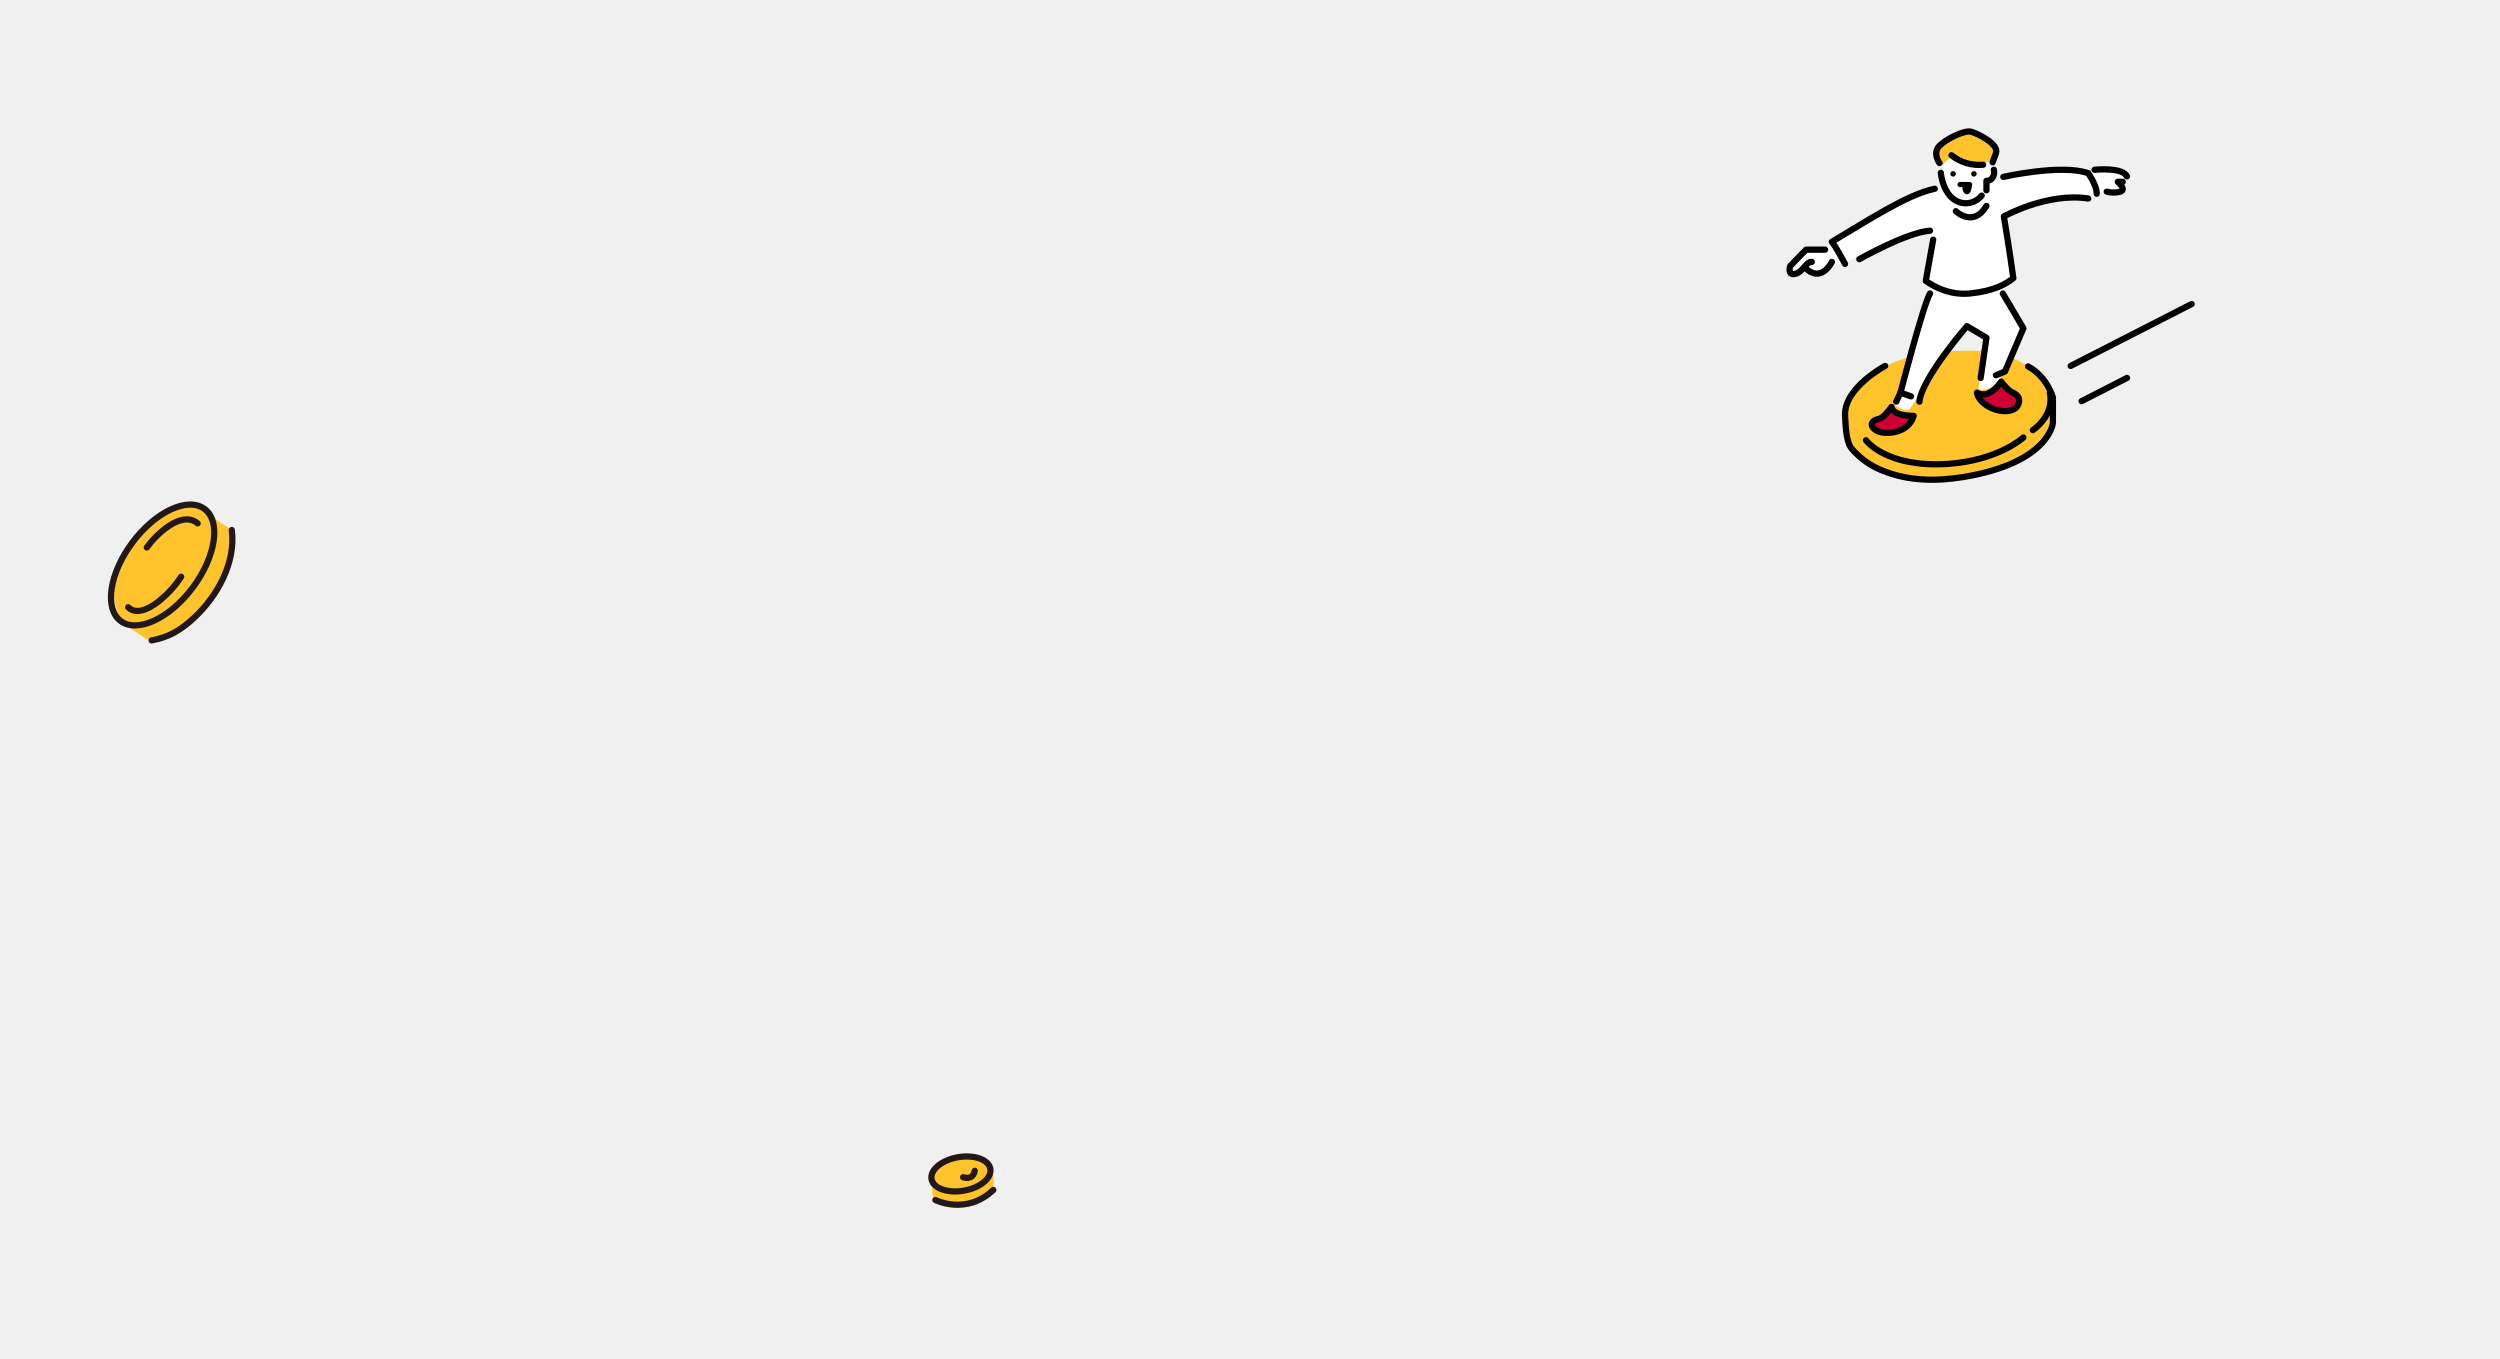
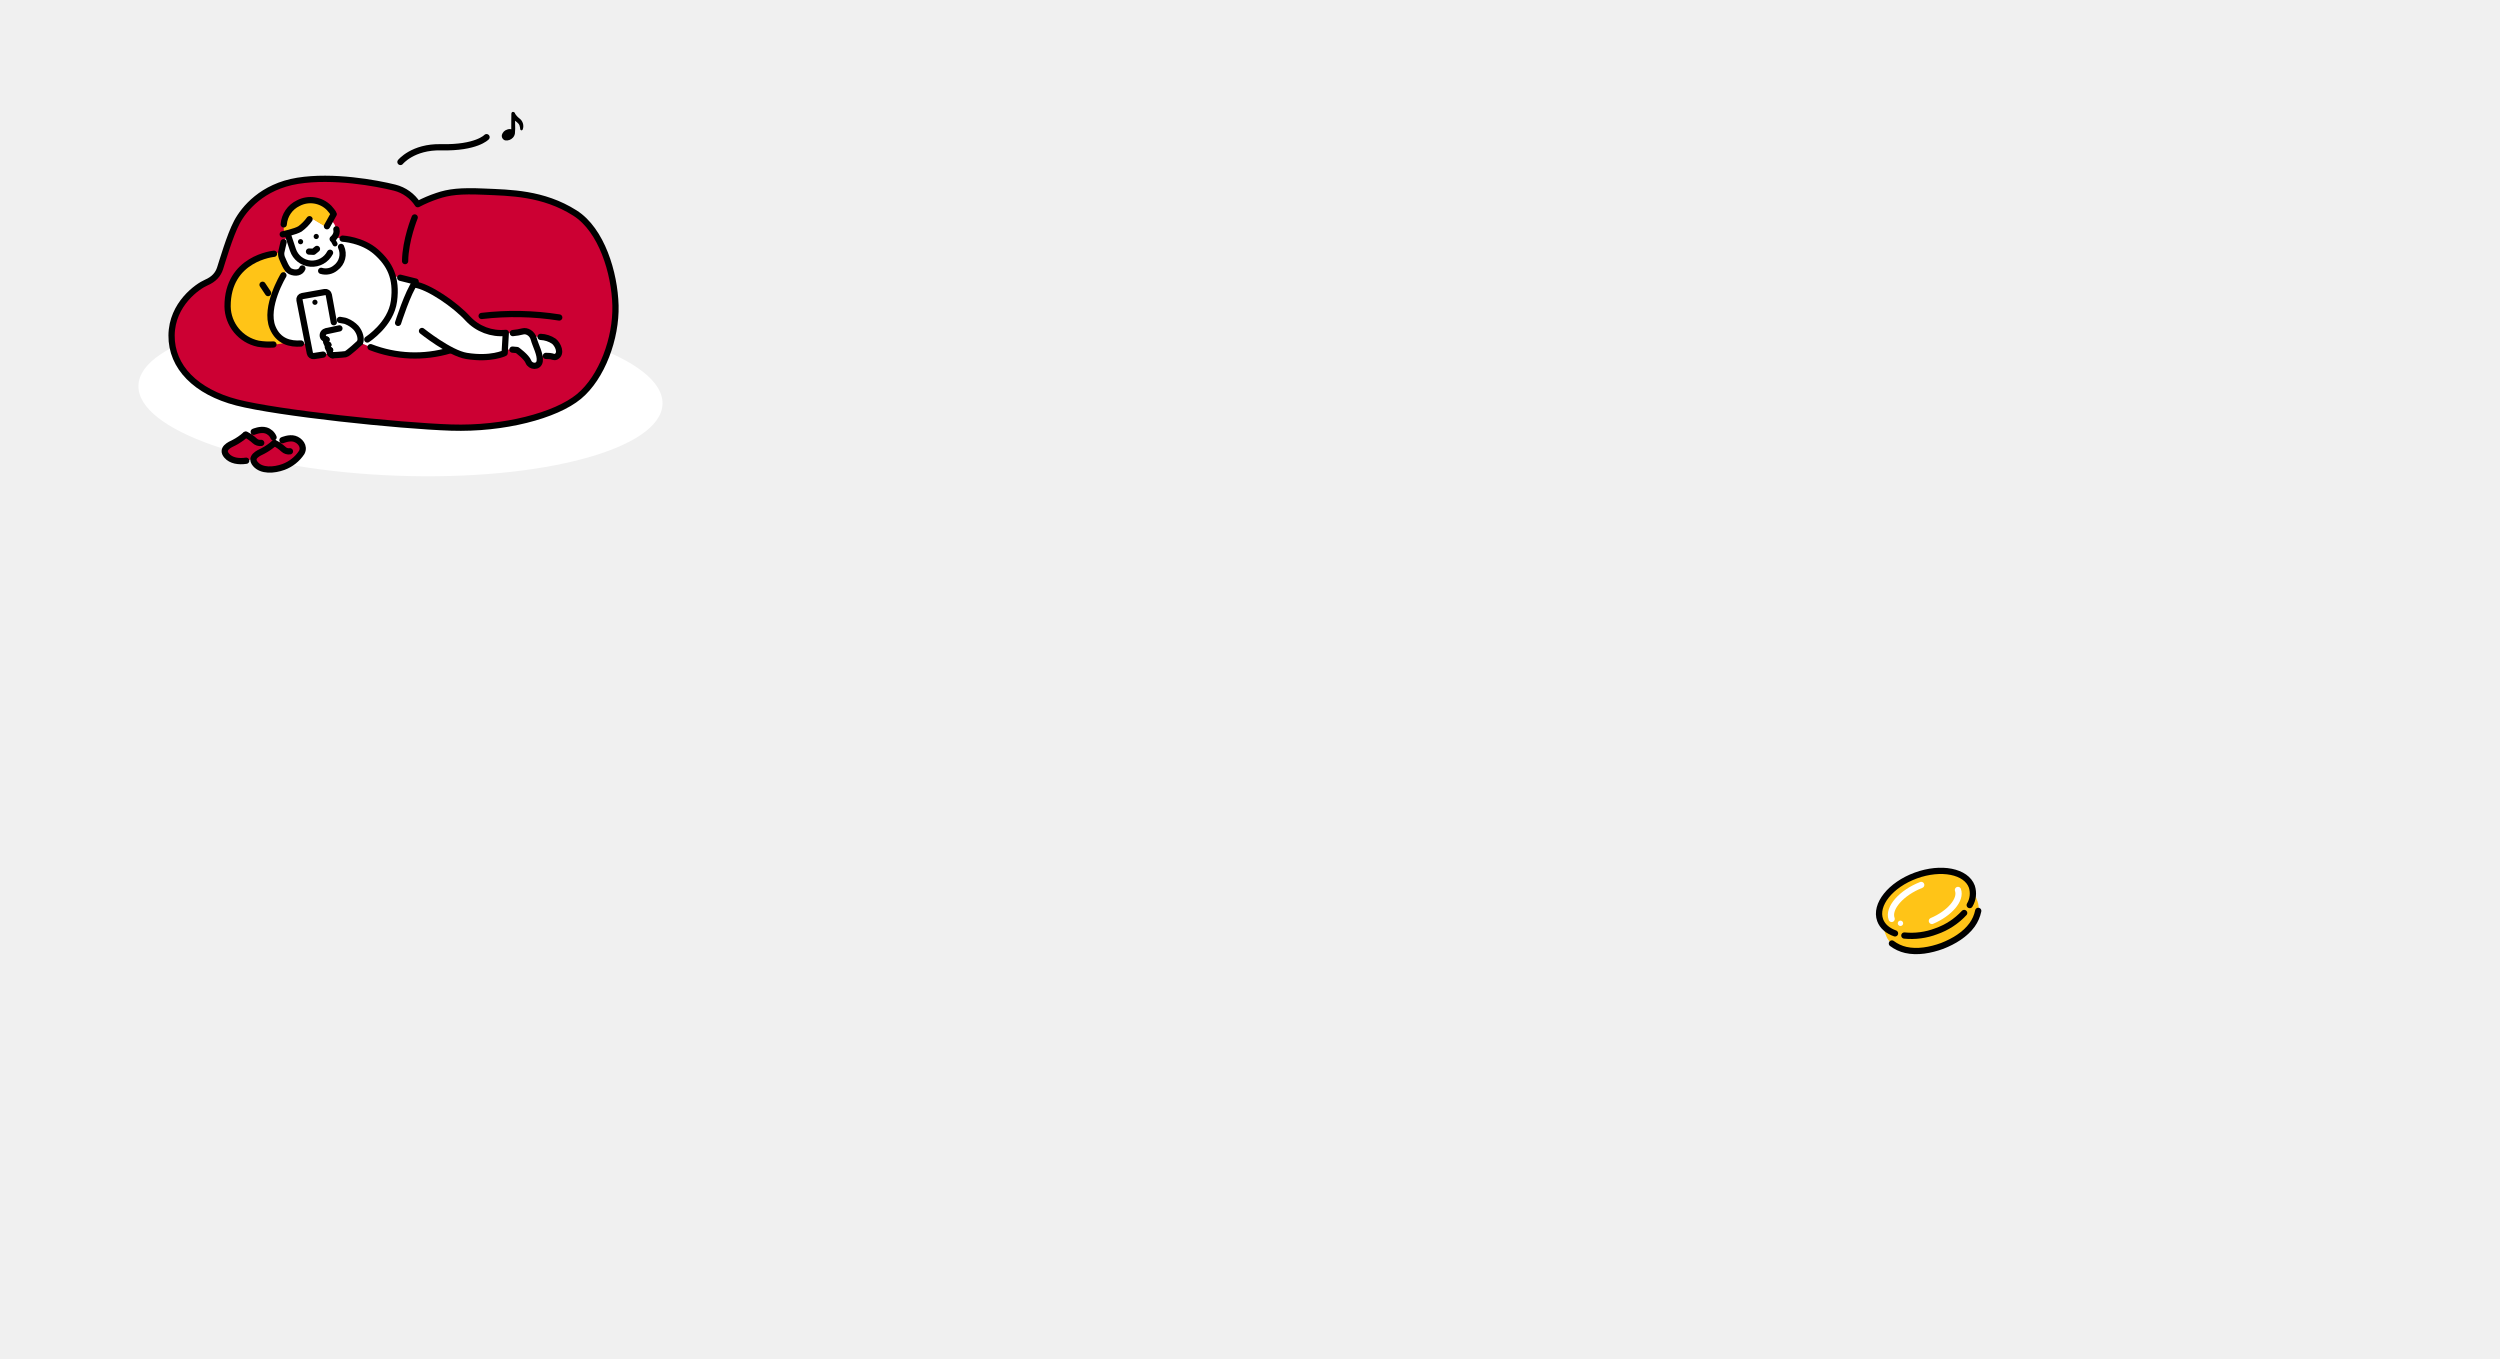
<svg xmlns="http://www.w3.org/2000/svg" width="1200" height="652" viewBox="0 0 1200 652">
-   <g id="グループ_20590" data-name="グループ 20590" transform="translate(-360 -120)">
-     <g id="グループ_20589" data-name="グループ 20589">
-       <g id="illlust" transform="translate(470.892 -1257.856)">
-         <path id="パス_3484" data-name="パス 3484" d="M784.26,1517.635c-8.556,4.338-18.377,11.895-18.6,21.76-.253,11.015,1.012,14.054,1.012,14.054S781.609,1577,820.6,1569.908c17.9-3.254,28.907-7.02,35.633-12.459,7.454-6.026,8.932-13.634,8.932-15.141v-9.953s-6.584-22.965-40.768-22.458c-12.563.186-25.343,1.181-37,6.258C786.391,1516.6,785.335,1517.091,784.26,1517.635Z" transform="translate(9.219 36.279)" fill="#ffc42c" />
-         <path id="パス_3485" data-name="パス 3485" d="M797.519,1456.7s-7.6-3.207,0-9.115,8.271-6.584,11.31-6.078,13.5,5.571,13,8.778a17.451,17.451,0,0,1-2.87,6.415s-12.323,1.013-16.881-4.051Z" transform="translate(24.228 0.217)" fill="#ffc42c" />
-         <path id="パス_3486" data-name="パス 3486" d="M797.923,1568.212s5.064,3.544,7.09,2.279,21.017-36.21,27.6-39.5l9.875,4.812-4.051,23.548s-1.267,3.039,4.811,1.014,4.811-3.419,4.811-3.419l2.785-5.057,7.85-19.378-10.635-21.524,6.836-4.3-5.823-29.372s25.068-10.382,44.565-8.61a2.649,2.649,0,0,0,1.772-1.519s10.635.76,11.394,0,1.267-6.076,1.267-6.076-1.013-4.812-4.558-5.824-9.116.508-10.129,1.14a22.75,22.75,0,0,1-3.039,1.392,70.174,70.174,0,0,0-42.033,3.039,21.394,21.394,0,0,0-4.3,0s1.519-7.508,1.265-8.946-4.811.931-8.1,0-10.38-3.462-10.38-3.462l-4.812,3.462s-1.012,2.108-1.265,8.439.253,2.785.253,2.785-40.261,14.94-51.4,25.2a36.1,36.1,0,0,1-4.306,4.663h-9.875l-6.076,7.365s-2.027,7.85,4.051,4.811c5.318-1.014,11.9-1.267,13.926-3.8s2.532.507,6.078-1.012,37.729-18.992,42.286-15.446c.507.507.76,3.419.76,3.419l-3.039,18.864,2.532,2.416Z" transform="translate(0.46 3.939)" fill="#fff" />
-         <line id="線_50" data-name="線 50" y1="29.71" x2="58.07" transform="translate(883.033 1523.787)" fill="none" stroke="#000" stroke-linecap="round" stroke-miterlimit="10" stroke-width="3" />
-         <line id="線_51" data-name="線 51" y1="11.137" x2="21.767" transform="translate(888.282 1559.265)" fill="none" stroke="#000" stroke-linecap="round" stroke-miterlimit="10" stroke-width="3" />
-         <path id="パス_3487" data-name="パス 3487" d="M784.81,1514.691s-20,10.551-19.244,23.972c.238,4.219.394,11.6,2.763,15.2a19.8,19.8,0,0,0,2.976,3.227,36.681,36.681,0,0,0,12.473,7.935c12.136,4.962,25.729,5.112,38.507,3.008C863.812,1561.2,865.332,1542,865.332,1542v-12.2s-2.786-9.959-11.9-14.855" transform="translate(9.177 38.806)" fill="none" stroke="#000" stroke-linecap="round" stroke-linejoin="round" stroke-width="3" />
-         <path id="パス_3488" data-name="パス 3488" d="M773.232,1538.543s9.72,13.341,39.6,11.316c24.308-1.772,35.955-12.661,35.955-12.661" transform="translate(11.542 50.651)" fill="none" stroke="#000" stroke-linecap="round" stroke-linejoin="round" stroke-width="3" />
-         <path id="パス_3489" data-name="パス 3489" d="M824.618,1541.075s10.495-6.836,8.16-17.978" transform="translate(40.267 43.23)" fill="none" stroke="#000" stroke-linecap="round" stroke-linejoin="round" stroke-width="3" />
-         <path id="パス_3490" data-name="パス 3490" d="M783.43,1527.576s-3.546,5.318-6.331,5.824-4.811,2.786-1.265,5.318,15.7,2.025,18.23-6.838C790.013,1531.88,783.935,1531.122,783.43,1527.576Z" transform="translate(13.596 45.588)" fill="#c03" stroke="#000" stroke-linecap="round" stroke-linejoin="round" stroke-width="3" />
-         <path id="パス_3491" data-name="パス 3491" d="M807.033,1524.931s.253,3.8,5.824,6.836,11.9,2.532,13.673-.507.253-5.316-2.279-6.33-5.571-5.318-5.571-5.318S813.111,1528.476,807.033,1524.931Z" transform="translate(31.012 41.397)" fill="#c03" stroke="#000" stroke-linecap="round" stroke-linejoin="round" stroke-width="3" />
-         <path id="パス_3492" data-name="パス 3492" d="M818.322,1527.036l2.786-19.273-9.369-5.57s-21.776,25.114-22.789,36.231" transform="translate(21.495 32.229)" fill="none" stroke="#000" stroke-linecap="round" stroke-linejoin="round" stroke-width="3" />
-         <path id="パス_3493" data-name="パス 3493" d="M788.042,1541.292l-5.064-1.78s11.14-42.793,14.179-47.6" transform="translate(18.352 26.815)" fill="none" stroke="#000" stroke-linecap="round" stroke-linejoin="round" stroke-width="3" />
-         <line id="線_52" data-name="線 52" y1="4.328" x2="2.026" transform="translate(799.304 1566.327)" fill="none" stroke="#000" stroke-linecap="round" stroke-linejoin="round" stroke-width="3" />
-         <path id="パス_3494" data-name="パス 3494" d="M816.3,1491.908l9.875,16.712-8.862,20.763-4.3,1.772" transform="translate(34.156 26.815)" fill="none" stroke="#000" stroke-linecap="round" stroke-linejoin="round" stroke-width="3" />
-         <path id="パス_3495" data-name="パス 3495" d="M794.487,1481.971l-3.546,19.75s9.115,7.343,21.269,6.078,17.472-4.811,20.764-7.343c-1.772-13.167-4.557-29.626-4.557-29.626s20.764-11.649,40.514-8.61" transform="translate(22.543 10.924)" fill="none" stroke="#000" stroke-linecap="round" stroke-linejoin="round" stroke-width="3" />
-         <path id="パス_3496" data-name="パス 3496" d="M815.328,1456.424s27.854-6.33,40.768-1.772c3.291,5.064,4.051,7.85,4.051,9.875" transform="translate(35.378 6.339)" fill="none" stroke="#000" stroke-linecap="round" stroke-linejoin="round" stroke-width="3" />
-         <path id="パス_3497" data-name="パス 3497" d="M844.028,1453.071s13.349-1.389,15.538,3.17" transform="translate(50.483 6.27)" fill="none" stroke="#000" stroke-linecap="round" stroke-linejoin="round" stroke-width="3" />
-         <path id="パス_3498" data-name="パス 3498" d="M847.844,1461.528a12.805,12.805,0,0,0,6.583,0c3.039-1.013-1.265-4.75-1.265-4.75h2.352" transform="translate(52.491 8.326)" fill="none" stroke="#000" stroke-linecap="round" stroke-linejoin="round" stroke-width="3" />
-         <path id="パス_3499" data-name="パス 3499" d="M765.12,1478.138H756l-7.6,7.85s-1.519,4.557,2.279,3.8,5.318-5.992,8.1-5.782" transform="translate(0 19.568)" fill="none" stroke="#000" stroke-linecap="round" stroke-linejoin="round" stroke-width="3" />
-         <path id="パス_3500" data-name="パス 3500" d="M765.479,1481.982s-4.6,9.579-11.8,3.756" transform="translate(2.933 21.591)" fill="none" stroke="#000" stroke-linecap="round" stroke-linejoin="round" stroke-width="3" />
-         <path id="パス_3501" data-name="パス 3501" d="M767.721,1495.059s-4.284-8.1-6.31-10.635c16.711-9.875,36.21-22.785,49.376-25.445" transform="translate(7.001 9.484)" fill="none" stroke="#000" stroke-linecap="round" stroke-linejoin="round" stroke-width="3" />
-         <path id="パス_3502" data-name="パス 3502" d="M770.038,1485.84s22.789-12.914,33.93-13.674" transform="translate(11.542 16.425)" fill="none" stroke="#000" stroke-linecap="round" stroke-linejoin="round" stroke-width="3" />
-         <path id="パス_3503" data-name="パス 3503" d="M800.4,1466.9s8.357,8.1,14.686-2.532" transform="translate(27.52 12.321)" fill="none" stroke="#000" stroke-linecap="round" stroke-linejoin="round" stroke-width="3" />
-         <path id="パス_3504" data-name="パス 3504" d="M795.8,1456.1s-3.544-4.727,0-8.272,12.154-7.6,15.193-6.752,13.5,5.908,11.9,10.3l-1.6,4.389" transform="translate(24.27 0)" fill="none" stroke="#000" stroke-linecap="round" stroke-linejoin="round" stroke-width="3" />
-         <path id="パス_3505" data-name="パス 3505" d="M799.015,1448.443A21.452,21.452,0,0,0,814.208,1453" transform="translate(26.792 3.939)" fill="none" stroke="#000" stroke-linecap="round" stroke-linejoin="round" stroke-width="3" />
-         <path id="パス_3506" data-name="パス 3506" d="M813.565,1453a4.573,4.573,0,0,1-.887,4.182,3.418,3.418,0,0,1-2.659,1.14v4.558" transform="translate(32.584 6.339)" fill="none" stroke="#000" stroke-linecap="round" stroke-linejoin="round" stroke-width="3" />
-         <path id="パス_3507" data-name="パス 3507" d="M795.669,1453.975s1.14,13.839,11.521,14.6a9.989,9.989,0,0,0,8.1-3.67" transform="translate(25.031 6.851)" fill="none" stroke="#000" stroke-linecap="round" stroke-linejoin="round" stroke-width="3" />
-         <circle id="楕円形_2300" data-name="楕円形 2300" cx="1.329" cy="1.329" r="1.329" transform="translate(825.258 1459.978)" />
-         <circle id="楕円形_2301" data-name="楕円形 2301" cx="1.329" cy="1.329" r="1.329" transform="translate(835.26 1459.978)" />
-         <path id="パス_3508" data-name="パス 3508" d="M801.724,1457.65h4.559s-.411,3.468-1.245,3.468-1.035-2.476-1.035-2.476" transform="translate(28.218 8.785)" fill="none" stroke="#000" stroke-linecap="round" stroke-linejoin="round" stroke-width="2.5" />
+   <g id="グループ_20860" data-name="グループ 20860" transform="translate(-373 -139)">
+     <g id="illust" transform="translate(366.268 187.792)">
+       <ellipse id="楕円形_2373" data-name="楕円形 2373" cx="38.9" cy="125.853" rx="38.9" ry="125.853" transform="translate(71.8 175.058) rotate(-87.95)" fill="#fff" />
+       <path id="パス_4009" data-name="パス 4009" d="M211.23,56.6a18.613,18.613,0,0,0-11.092-7.942c-8.74-2.185-29.578-6.025-46.558-3.287S127.836,58.8,124.412,65.231s-7.121,19.308-8.079,22.184-2.876,5.2-6.71,6.847S93.191,104.4,93.054,119.595s11.777,27.114,31.359,32.18S202.055,163,227.252,163.826s50.255-5.751,61.347-14.926,17.939-28.072,17.529-43.683-6.61-36.231-19.445-44.367c-15.337-9.722-31.359-9.722-43.546-10.27-11.492-.516-16.98.137-22.594,2.054A62.933,62.933,0,0,0,211.23,56.6Z" transform="translate(-3.969 -7.381)" fill="#c03" stroke="#000" stroke-linecap="round" stroke-linejoin="round" stroke-width="3" />
+       <path id="パス_4010" data-name="パス 4010" d="M179.852,69.174a1.909,1.909,0,0,1,1.574.308,5.883,5.883,0,0,1,1.438,4.313c-.034,2.328-.856,2.944-.856,2.944s4.724.582,7.806,1.267,9.893,2.91,14,7.668,5.066,7.155,5.409,8.08.513,1.335.513,1.335l10.853,2.944-.514.993a65.887,65.887,0,0,1,10.613,4.21c4.348,2.362,12.5,9.073,14.1,11.092s5.683,5.786,8.833,6.916,10.3,1.369,10.3,1.369a30.314,30.314,0,0,0,4.245-.069c2.054-.2,4.792-1.266,6.4-.581a6.571,6.571,0,0,1,2.636,2.431s6.059-.069,9.072,1.574a6.384,6.384,0,0,1,3.183,6.265c-.1,1.574-1.4,2.019-2.841,1.677a45.108,45.108,0,0,0-6.128-.308s.548,3.629-1.54,4.383-3.286-.035-3.9-1.369A25.99,25.99,0,0,0,269.888,131c-.719-.342-5.957-.445-5.957-.445l-.1,1.678a45.158,45.158,0,0,1-11.126,2.122,36.829,36.829,0,0,1-14.926-3.491s-5.957,1.54-10.2,2.225-12.082.267-16.4-.24c-7.292-.856-16.637-5.58-16.637-5.58s-5.889,5.237-6.984,5.58-5.717.753-6.709.308-2.294-5.615-2.294-5.615-12.906.548-16.535.137-6.573-3.286-7.976-4.519-3.081-6.813-2.5-11.263,3.081-10.784,4.21-13.318,3.595-6.743,3.595-6.743-2.91-5.683-2.636-7.84a27.559,27.559,0,0,1,1.335-5.786,8.406,8.406,0,0,1,1.746-1.848l-.377-1.506s5.751-1.574,7.121-3.081,4.108-4.587,4.108-4.587l7.395,4.382,1.2-2.225Z" transform="translate(-14.87 -11.632)" fill="#fff" />
+       <path id="パス_4011" data-name="パス 4011" d="M154.655,95.7a57.557,57.557,0,0,1-2.624-6.2,3.916,3.916,0,0,1-.011-1.643,30.653,30.653,0,0,0-10.3,2.373c-5.933,2.374-11.457,6.619-14.013,13.557s-1.415,15.885,1.963,20.586a19.427,19.427,0,0,0,13.784,7.851,33.36,33.36,0,0,0,11.137-1.233s-6.8-2.876-7.577-10.407a29.732,29.732,0,0,1,2.83-15.519C150.8,102.966,154.655,95.7,154.655,95.7Z" transform="translate(-10.18 -15.492)" fill="#ffc417" />
+       <g id="グループ_20590" data-name="グループ 20590" transform="translate(247.584 4.906)">
+         <path id="パス_4012" data-name="パス 4012" d="M298.044,13.275c-.24.549-.721.651-1.063.308-.394-.394-.034-1.92-1.047-3.035a9.013,9.013,0,0,0-1.612-1.389c.017.583.017,1.131.034,1.457a32.278,32.278,0,0,1-.086,4.6,3.865,3.865,0,0,1-.977,2.075,4.154,4.154,0,0,1-3.738,1.3,2.266,2.266,0,0,1-1.544-2.658,3.69,3.69,0,0,1,2.5-2.52,3.182,3.182,0,0,1,1.99-.155c.034-1.509.017-3.567.017-4.339.017-1.115.068-1.921.034-2.555-.051-.652,0-1.458.824-1.458.6.017,1.114.755.908.772a8.521,8.521,0,0,0,2.11,2.349A4.626,4.626,0,0,1,298.044,13.275Z" transform="translate(-287.952 -4.906)" />
      </g>
-       <g id="coin" transform="translate(-573.257 -142.704) rotate(-3)">
-         <path id="パス_3593" data-name="パス 3593" d="M966.507,616.581s21.261,1.27,34.132-21.279,8.186-29.855,8.186-29.855l-15.64-11.435s-13.656-8.257-34.3,21.279c-13.974,20.962-2.224,33.984-2.224,33.984l9.845,7.305" transform="translate(5.952 4.638)" fill="#ffc42c" />
-         <path id="パス_3594" data-name="パス 3594" d="M1001.275,559.4c1.2,15.663-8.483,31.31-20.441,41.262-6.473,5.389-12.422,8.56-20.746,9.625" transform="translate(14.739 11.679)" fill="none" stroke="#231815" stroke-linecap="round" stroke-miterlimit="10" stroke-width="3" />
-         <ellipse id="楕円形_2313" data-name="楕円形 2313" cx="33.605" cy="18.082" rx="33.605" ry="18.082" transform="matrix(0.64, -0.768, 0.768, 0.64, 946.59, 600.33)" fill="none" stroke="#231815" stroke-linecap="round" stroke-miterlimit="10" stroke-width="3" />
-         <path id="パス_3595" data-name="パス 3595" d="M985.079,558.6c-7.588-7.039-20.56,4.728-24.991,10.28" transform="translate(14.739 8.426)" fill="none" stroke="#231815" stroke-linecap="round" stroke-miterlimit="10" stroke-width="3" />
-         <path id="パス_3596" data-name="パス 3596" d="M981.286,569.486a48.03,48.03,0,0,1-9.834,10.064c-3.839,3.121-12.11,8.075-16.34,3.243" transform="translate(9.304 22.695)" fill="none" stroke="#231815" stroke-linecap="round" stroke-miterlimit="10" stroke-width="3" />
+       <g id="グループ_20593" data-name="グループ 20593" transform="translate(114.538 157.569)">
+         <path id="パス_4013" data-name="パス 4013" d="M125.71,196.481A17.75,17.75,0,0,1,130,194.294c2.018-.588,4.247-.673,6.181,1.261s2.312,4.414-.463,7.357a20.64,20.64,0,0,1-11.057,5.718c-4.2.8-7.315-.294-8.913-1.639s-2.144-3.574-.462-4.919,5.128-2.775,6.432-3.952a22.929,22.929,0,0,1,2.775-2.1Z" transform="translate(-100.467 -189.869)" fill="#c03" />
+         <path id="パス_4014" data-name="パス 4014" d="M108.754,191.518a17.711,17.711,0,0,1,4.288-2.186c2.018-.589,4.246-.673,6.18,1.261s2.312,4.415-.462,7.357a20.64,20.64,0,0,1-11.058,5.718c-4.2.8-7.315-.294-8.912-1.639s-2.145-3.573-.463-4.919,5.129-2.775,6.433-3.952a22.859,22.859,0,0,1,2.775-2.1Z" transform="translate(-97.3 -188.943)" fill="#c03" />
+         <g id="グループ_20591" data-name="グループ 20591" transform="translate(13.851 4.036)">
+           <path id="パス_4015" data-name="パス 4015" d="M126.781,196.642a19.664,19.664,0,0,1,4.293,3.022,3.768,3.768,0,0,0,3.1.981" transform="translate(-116.657 -194.413)" fill="none" stroke="#000" stroke-linecap="round" stroke-linejoin="round" stroke-width="3" />
+           <path id="パス_4016" data-name="パス 4016" d="M128.247,194.795s3.279-1.43,5.8-.673,5.045,3.531,3.447,6.558a18.053,18.053,0,0,1-8.742,6.956c-4.657,1.7-10.536,2.027-13.447-1.355s1.41-5.271,3.586-6.308a26.538,26.538,0,0,0,5.3-3.662" transform="translate(-114.332 -193.901)" fill="none" stroke="#000" stroke-linecap="round" stroke-linejoin="round" stroke-width="3" />
+         </g>
+         <g id="グループ_20592" data-name="グループ 20592" transform="translate(0.061)">
+           <path id="パス_4017" data-name="パス 4017" d="M109.824,191.679a19.66,19.66,0,0,1,4.294,3.022,3.768,3.768,0,0,0,3.1.981" transform="translate(-99.7 -189.45)" fill="none" stroke="#000" stroke-linecap="round" stroke-linejoin="round" stroke-width="3" />
+           <path id="パス_4018" data-name="パス 4018" d="M107.681,204.284c-3.607.536-7.237.021-9.33-2.411-2.911-3.381,1.41-5.271,3.586-6.308a26.519,26.519,0,0,0,5.3-3.662" transform="translate(-97.375 -189.492)" fill="none" stroke="#000" stroke-linecap="round" stroke-linejoin="round" stroke-width="3" />
+           <path id="パス_4019" data-name="パス 4019" d="M114.486,189.832s3.279-1.43,5.8-.673a5.776,5.776,0,0,1,3.724,3.352" transform="translate(-100.571 -188.938)" fill="none" stroke="#000" stroke-linecap="round" stroke-linejoin="round" stroke-width="3" />
+         </g>
      </g>
-       <g id="グループ_20130" data-name="グループ 20130" transform="matrix(0.875, -0.485, 0.485, 0.875, -354.352, 643.66)">
-         <path id="パス_3557" data-name="パス 3557" d="M921.172,577.994c3.557-9.634,6.792-9.817,6.792-9.817s9.808-4.7,16.6,0,8.262,8.159,7.714,11.772-3.7,8.877-3.7,8.877-8.606,2.7-15.458-.009S923.525,584.641,921.172,577.994Z" transform="translate(70.272 29.461)" fill="#ffc42c" stroke="rgba(0,0,0,0)" stroke-width="1" />
-         <path id="パス_3600" data-name="パス 3600" d="M8.2.454c4.527.251,8.52,6.841,8.919,14.72S14.169,29.237,9.642,28.986,1.122,22.145.723,14.266,3.67.2,8.2.454Z" transform="translate(991.359 606.385) rotate(-65.038)" fill="none" stroke="#231815" stroke-linecap="round" stroke-width="3" />
-         <path id="パス_3558" data-name="パス 3558" d="M928.385,571.56s3.224,3.8,6.347,0" transform="translate(80.241 34.837)" fill="none" stroke="#231815" stroke-linecap="round" stroke-miterlimit="10" stroke-width="3" />
-         <path id="パス_3601" data-name="パス 3601" d="M920.505,572.8s9.284,13.735,26.649,9.245" transform="translate(71.187 36.711)" fill="none" stroke="#231815" stroke-linecap="round" stroke-miterlimit="10" stroke-width="3" />
+       <path id="パス_4020" data-name="パス 4020" d="M228.149,31.739s5.939-7.371,19.48-7.055c17.037.4,21.839-4.847,21.839-4.847" transform="translate(-29.199 -2.788)" fill="none" stroke="#000" stroke-linecap="round" stroke-linejoin="round" stroke-width="3" />
+       <g id="グループ_20600" data-name="グループ 20600" transform="translate(115.967 47.292)">
+         <path id="パス_4021" data-name="パス 4021" d="M210.512,143.777a58.735,58.735,0,0,0,38.068,1.552" transform="translate(-141.872 -73.227)" fill="none" stroke="#000" stroke-linecap="round" stroke-linejoin="round" stroke-width="3" />
+         <path id="パス_4022" data-name="パス 4022" d="M240.042,129.11s13.308,10.657,21.323,11.961c11.777,1.918,18.35-1.369,18.35-1.369l.547-9.677a21.835,21.835,0,0,1-18.2-6.861C256,116.508,243.23,107.7,236.444,106.8" transform="translate(-146.715 -66.322)" fill="none" stroke="#000" stroke-linecap="round" stroke-linejoin="round" stroke-width="3" />
+         <path id="パス_4023" data-name="パス 4023" d="M226.751,124.472s4.687-14.821,8.447-19.815l-7.412-1.853" transform="translate(-144.905 -65.575)" fill="none" stroke="#000" stroke-linecap="round" stroke-linejoin="round" stroke-width="3" />
+         <g id="グループ_20595" data-name="グループ 20595" transform="translate(26.478)">
+           <path id="パス_4024" data-name="パス 4024" d="M159.282,71.39a13.334,13.334,0,0,1,2.106-8.107,13.938,13.938,0,0,1,9.18-5.731,12.419,12.419,0,0,1,8.852,2.209,21.3,21.3,0,0,1,3.95,4.373l-3.432,6.107-7.444-4.521s-2.618,3.984-5.056,5.358-7.757,2.577-7.757,2.577Z" transform="translate(-158.777 -57.098)" fill="#ffc417" />
+           <g id="グループ_20594" data-name="グループ 20594">
+             <path id="パス_4025" data-name="パス 4025" d="M188.141,78.863s2.488-1.938,1.773-4.663" transform="translate(-164.172 -60.233)" fill="none" stroke="#000" stroke-linecap="round" stroke-linejoin="round" stroke-width="3" />
+             <path id="パス_4026" data-name="パス 4026" d="M161.717,77.439l2.409,7.25a9.7,9.7,0,0,0,17.819,1.384" transform="translate(-159.237 -60.838)" fill="none" stroke="#000" stroke-linecap="round" stroke-linejoin="round" stroke-width="3" />
+             <path id="パス_4027" data-name="パス 4027" d="M171.528,68.251a20.351,20.351,0,0,1-4.589,4.662c-2.262,1.379-8.271,2.609-8.271,2.609" transform="translate(-158.668 -59.122)" fill="none" stroke="#000" stroke-linecap="round" stroke-linejoin="round" stroke-width="3" />
+             <path id="パス_4028" data-name="パス 4028" d="M159.25,68.65a12.332,12.332,0,0,1,7-10.2,12.588,12.588,0,0,1,14.775,2.27c2.111,2.366,2.224,2.987,2.224,2.987l-3.242,5.833" transform="translate(-158.777 -57.025)" fill="none" stroke="#000" stroke-linecap="round" stroke-linejoin="round" stroke-width="3" />
+             <circle id="楕円形_2374" data-name="楕円形 2374" cx="1.253" cy="1.253" r="1.253" transform="matrix(0.949, -0.315, 0.315, 0.949, 6.974, 19.132)" />
+             <circle id="楕円形_2375" data-name="楕円形 2375" cx="1.253" cy="1.253" r="1.253" transform="matrix(0.949, -0.315, 0.315, 0.949, 14.496, 16.632)" />
+             <path id="パス_4029" data-name="パス 4029" d="M191.046,72.332" transform="translate(-164.715 -59.884)" fill="none" stroke="#000" stroke-linecap="round" stroke-linejoin="round" stroke-width="2.4" />
+             <path id="パス_4030" data-name="パス 4030" d="M181.351,96.106a7.433,7.433,0,0,0,6.933-1.43,8.17,8.17,0,0,0,2.609-10.057" transform="translate(-162.904 -62.179)" fill="none" stroke="#000" stroke-linecap="round" stroke-linejoin="round" stroke-width="3" />
+             <line id="線_226" data-name="線 226" x1="1.217" y1="2.249" transform="translate(23.896 18.753)" fill="none" stroke="#000" stroke-linecap="round" stroke-linejoin="round" stroke-width="2.4" />
+           </g>
+         </g>
+         <path id="パス_4031" data-name="パス 4031" d="M177.992,85.794l-1.665,1.368-2.153-.1" transform="translate(-135.086 -62.398)" fill="none" stroke="#000" stroke-linecap="round" stroke-linejoin="round" stroke-width="3" />
+         <path id="パス_4032" data-name="パス 4032" d="M157.643,101.372s-9.232,15.2-5.2,25.022c2.772,6.75,8.494,8.083,13.621,7.706" transform="translate(-130.837 -65.307)" fill="none" stroke="#000" stroke-linecap="round" stroke-linejoin="round" stroke-width="3" />
+         <g id="グループ_20596" data-name="グループ 20596" transform="translate(34.486 44.08)">
+           <path id="パス_4033" data-name="パス 4033" d="M169.854,113.193a1.624,1.624,0,0,0-1.309,1.91l4.982,25.516a1.715,1.715,0,0,0,1.945,1.352l10.511-1.736a1.622,1.622,0,0,0,1.332-1.893l-4.7-25.754a1.663,1.663,0,0,0-1.922-1.334Z" transform="translate(-168.515 -111.228)" fill="#fff" />
+           <path id="パス_4034" data-name="パス 4034" d="M185.019,125.748l-2.4-13.161a1.663,1.663,0,0,0-1.922-1.334l-10.843,1.939a1.624,1.624,0,0,0-1.309,1.91l4.982,25.516a1.715,1.715,0,0,0,1.945,1.352l4.4-.69" transform="translate(-168.515 -111.228)" fill="none" stroke="#000" stroke-linecap="round" stroke-linejoin="round" stroke-width="3" />
+         </g>
+         <path id="パス_4035" data-name="パス 4035" d="M194.01,79.735s9.449.479,16.09,6.368c6.521,5.781,10.042,12.451,8.559,23.621s-12.8,18.418-12.8,18.418" transform="translate(-138.79 -61.267)" fill="none" stroke="#000" stroke-linecap="round" stroke-linejoin="round" stroke-width="3" />
+         <g id="グループ_20599" data-name="グループ 20599" transform="translate(45.684 57.463)">
+           <path id="パス_4036" data-name="パス 4036" d="M184.024,138.063a3.078,3.078,0,0,1-1.43-.958,1.986,1.986,0,0,1,.633-2.747,4.272,4.272,0,0,1,1.74-.513l5.323-1.152" transform="translate(-182.285 -128.62)" fill="none" stroke="#000" stroke-linecap="round" stroke-linejoin="round" stroke-width="3" />
+           <g id="グループ_20598" data-name="グループ 20598" transform="translate(1.623)">
+             <g id="グループ_20597" data-name="グループ 20597" transform="translate(3.052)">
+               <path id="パス_4037" data-name="パス 4037" d="M192.4,127.685c1.789.392,2.236.246,3.226.716a13,13,0,0,1,4.518,3.081c1.918,2.259,2.6,5.135,1.986,6.915" transform="translate(-188.85 -127.685)" fill="none" stroke="#000" stroke-linecap="round" stroke-linejoin="round" stroke-width="3" />
+               <path id="パス_4038" data-name="パス 4038" d="M188.034,147.158s4.236-.2,6.3-.507c1.119-.168,6.869-5.568,6.869-5.568" transform="translate(-188.034 -130.187)" fill="none" stroke="#000" stroke-linecap="round" stroke-linejoin="round" stroke-width="3" />
+             </g>
+             <path id="パス_4039" data-name="パス 4039" d="M185.518,142.417a1.424,1.424,0,0,0-.134,1.435c.32.956.933,1.1.933,1.1" transform="translate(-184.465 -130.436)" fill="none" stroke="#000" stroke-linecap="round" stroke-linejoin="round" stroke-width="3" />
+             <path id="パス_4040" data-name="パス 4040" d="M184.529,139.3a1.426,1.426,0,0,0-.134,1.435c.32.956.933,1.1.933,1.1" transform="translate(-184.281 -129.854)" fill="none" stroke="#000" stroke-linecap="round" stroke-linejoin="round" stroke-width="3" />
+             <path id="パス_4041" data-name="パス 4041" d="M186.615,145.522a1.345,1.345,0,0,0-.155,1.35,1.63,1.63,0,0,0,1.364,1.112" transform="translate(-184.67 -131.016)" fill="none" stroke="#000" stroke-linecap="round" stroke-linejoin="round" stroke-width="3" />
+           </g>
+         </g>
+         <path id="パス_4042" data-name="パス 4042" d="M294.254,143.2l2.22.2s4.525,3.229,5.449,5.641,4.937,2.864,5.415-.3-2.071-7.617-2.832-10.571-3.514-4.195-5.232-3.732a29.8,29.8,0,0,1-4.838.821" transform="translate(-157.512 -71.465)" fill="none" stroke="#000" stroke-linecap="round" stroke-linejoin="round" stroke-width="3" />
+         <path id="パス_4043" data-name="パス 4043" d="M310.868,137.715a12.268,12.268,0,0,1,6.39,2.1c1.876,1.474,4.017,5.933.984,7.448-.857.428-1.966-.308-2.81-.328-1.16-.027-2.009-.092-2.009-.092" transform="translate(-160.614 -72.095)" fill="none" stroke="#000" stroke-linecap="round" stroke-linejoin="round" stroke-width="3" />
+         <path id="パス_4044" data-name="パス 4044" d="M148.4,88.659s-22.389,2.054-22.286,25.3a18.564,18.564,0,0,0,14.722,17.882,31.91,31.91,0,0,0,7.29.364" transform="translate(-126.11 -62.933)" fill="none" stroke="#000" stroke-linecap="round" stroke-linejoin="round" stroke-width="3" />
+         <line id="線_227" data-name="線 227" x2="2.655" y2="3.988" transform="translate(16.79 40.606)" fill="none" stroke="#000" stroke-linecap="round" stroke-linejoin="round" stroke-width="3" />
      </g>
+       <path id="パス_4045" data-name="パス 4045" d="M313.316,125.892a136.631,136.631,0,0,0-37.247-.73" transform="translate(-38.148 -22.292)" fill="none" stroke="#000" stroke-linecap="round" stroke-linejoin="round" stroke-width="3" />
+       <path id="パス_4046" data-name="パス 4046" d="M235.5,67.219s-4.474,10.818-4.61,20.951" transform="translate(-29.71 -11.637)" fill="none" stroke="#000" stroke-linecap="round" stroke-linejoin="round" stroke-width="3" />
+       <path id="パス_4047" data-name="パス 4047" d="M158.888,81.84s-.891,3.9-1.1,4.792a5.551,5.551,0,0,0,.547,3.218c.48,1.027,1.948,5.139,3.766,5.957,2.739,1.232,5.156.475,5.82-1.37" transform="translate(-16.047 -14.368)" fill="none" stroke="#000" stroke-linecap="round" stroke-linejoin="round" stroke-width="3" />
+       <circle id="楕円形_2376" data-name="楕円形 2376" cx="1.253" cy="1.253" r="1.253" transform="matrix(0.949, -0.315, 0.315, 0.949, 156.319, 95.503)" />
    </g>
-     <rect id="長方形_5915" data-name="長方形 5915" width="1200" height="652" transform="translate(360 120)" fill="none" />
+     <g id="グループ_20708" data-name="グループ 20708" transform="matrix(-0.407, 0.914, -0.914, -0.407, 1327.952, 565.101)">
+       <g id="グループ_20700" data-name="グループ 20700" transform="translate(0 0)">
+         <path id="パス_4229" data-name="パス 4229" d="M41.386,35.755,35.2,41.877l-.03-.031c-5.8,4.7-17.132,1.731-25.946-6.995l-.094-.1-.02-.02-.094-.094C.382,25.735-2.468,14.368,2.293,8.623l-.031-.03L8.449,2.47a7.839,7.839,0,0,1,3.9-2.058A17.629,17.629,0,0,1,19.691.363c5.554,1.159,10.79,4.8,15.05,9.009l.009.01.01.01c4.162,4.3,7.749,9.578,8.85,15.144a17.636,17.636,0,0,1-.126,7.345A7.836,7.836,0,0,1,41.386,35.755Z" transform="translate(0 0)" fill="#ffc417" />
+         <g id="グループ_20692" data-name="グループ 20692" transform="translate(0.025 5.237)">
+           <g id="グループ_20691" data-name="グループ 20691" transform="translate(0 0)">
+             <g id="グループ_20690" data-name="グループ 20690">
+               <path id="パス_4230" data-name="パス 4230" d="M38.43,27.254c.282,3.673-.639,6.9-2.894,9.083-5.645,5.474-17.518,2.384-26.518-6.9S-2.7,8.182,2.943,2.707a10.792,10.792,0,0,1,8.5-2.671" transform="translate(0 0)" fill="none" stroke="#000" stroke-linecap="round" stroke-linejoin="round" stroke-width="3" />
+               <path id="パス_4231" data-name="パス 4231" d="M0,0A33.1,33.1,0,0,1,13.469,8.686a33.513,33.513,0,0,1,8.085,13.128" transform="translate(15.992 0.923)" fill="none" stroke="#000" stroke-linecap="round" stroke-linejoin="round" stroke-width="3" />
+             </g>
+           </g>
+         </g>
+         <g id="グループ_20696" data-name="グループ 20696" transform="translate(11.605 31.783)">
+           <g id="グループ_20695" data-name="グループ 20695" transform="translate(0 0)">
+             <g id="グループ_20694" data-name="グループ 20694" transform="translate(0 0)">
+               <path id="パス_4233" data-name="パス 4233" d="M20.66,6.323C16.707,10.2,7.157,7.072,0,0" transform="translate(0.507 -1.32)" fill="none" stroke="#fff" stroke-linecap="round" stroke-linejoin="round" stroke-width="3" />
+             </g>
+           </g>
+         </g>
+         <ellipse id="楕円形_2439" data-name="楕円形 2439" cx="1.294" cy="1.294" rx="1.294" ry="1.294" transform="translate(31.679 30.776)" fill="#fff" />
+         <g id="グループ_20699" data-name="グループ 20699" transform="translate(6.324 10.008)">
+           <g id="グループ_20698" data-name="グループ 20698" transform="translate(0 0)">
+             <g id="グループ_20697" data-name="グループ 20697" transform="translate(0)">
+               <path id="パス_4234" data-name="パス 4234" d="M0,1.544C3.639-1.929,12,.711,18.66,6.919" transform="translate(0.813 1.827)" fill="none" stroke="#fff" stroke-linecap="round" stroke-linejoin="round" stroke-width="3" />
+             </g>
+           </g>
+         </g>
+         <path id="パス_4235" data-name="パス 4235" d="M0,0" transform="translate(9.222 34.851)" fill="#ffc417" />
+       </g>
+       <path id="パス_4236" data-name="パス 4236" d="M0,.412A17.629,17.629,0,0,1,7.345.363c5.554,1.159,10.79,4.8,15.05,9.009l.009.01.01.01c4.162,4.3,7.749,9.578,8.85,15.144a17.636,17.636,0,0,1-.126,7.345" transform="translate(12.346 0)" fill="none" stroke="#000" stroke-linecap="round" stroke-linejoin="round" stroke-width="3" />
+     </g>
+     <rect id="しかく" width="1200" height="652" transform="translate(373 139)" fill="none" />
  </g>
</svg>
